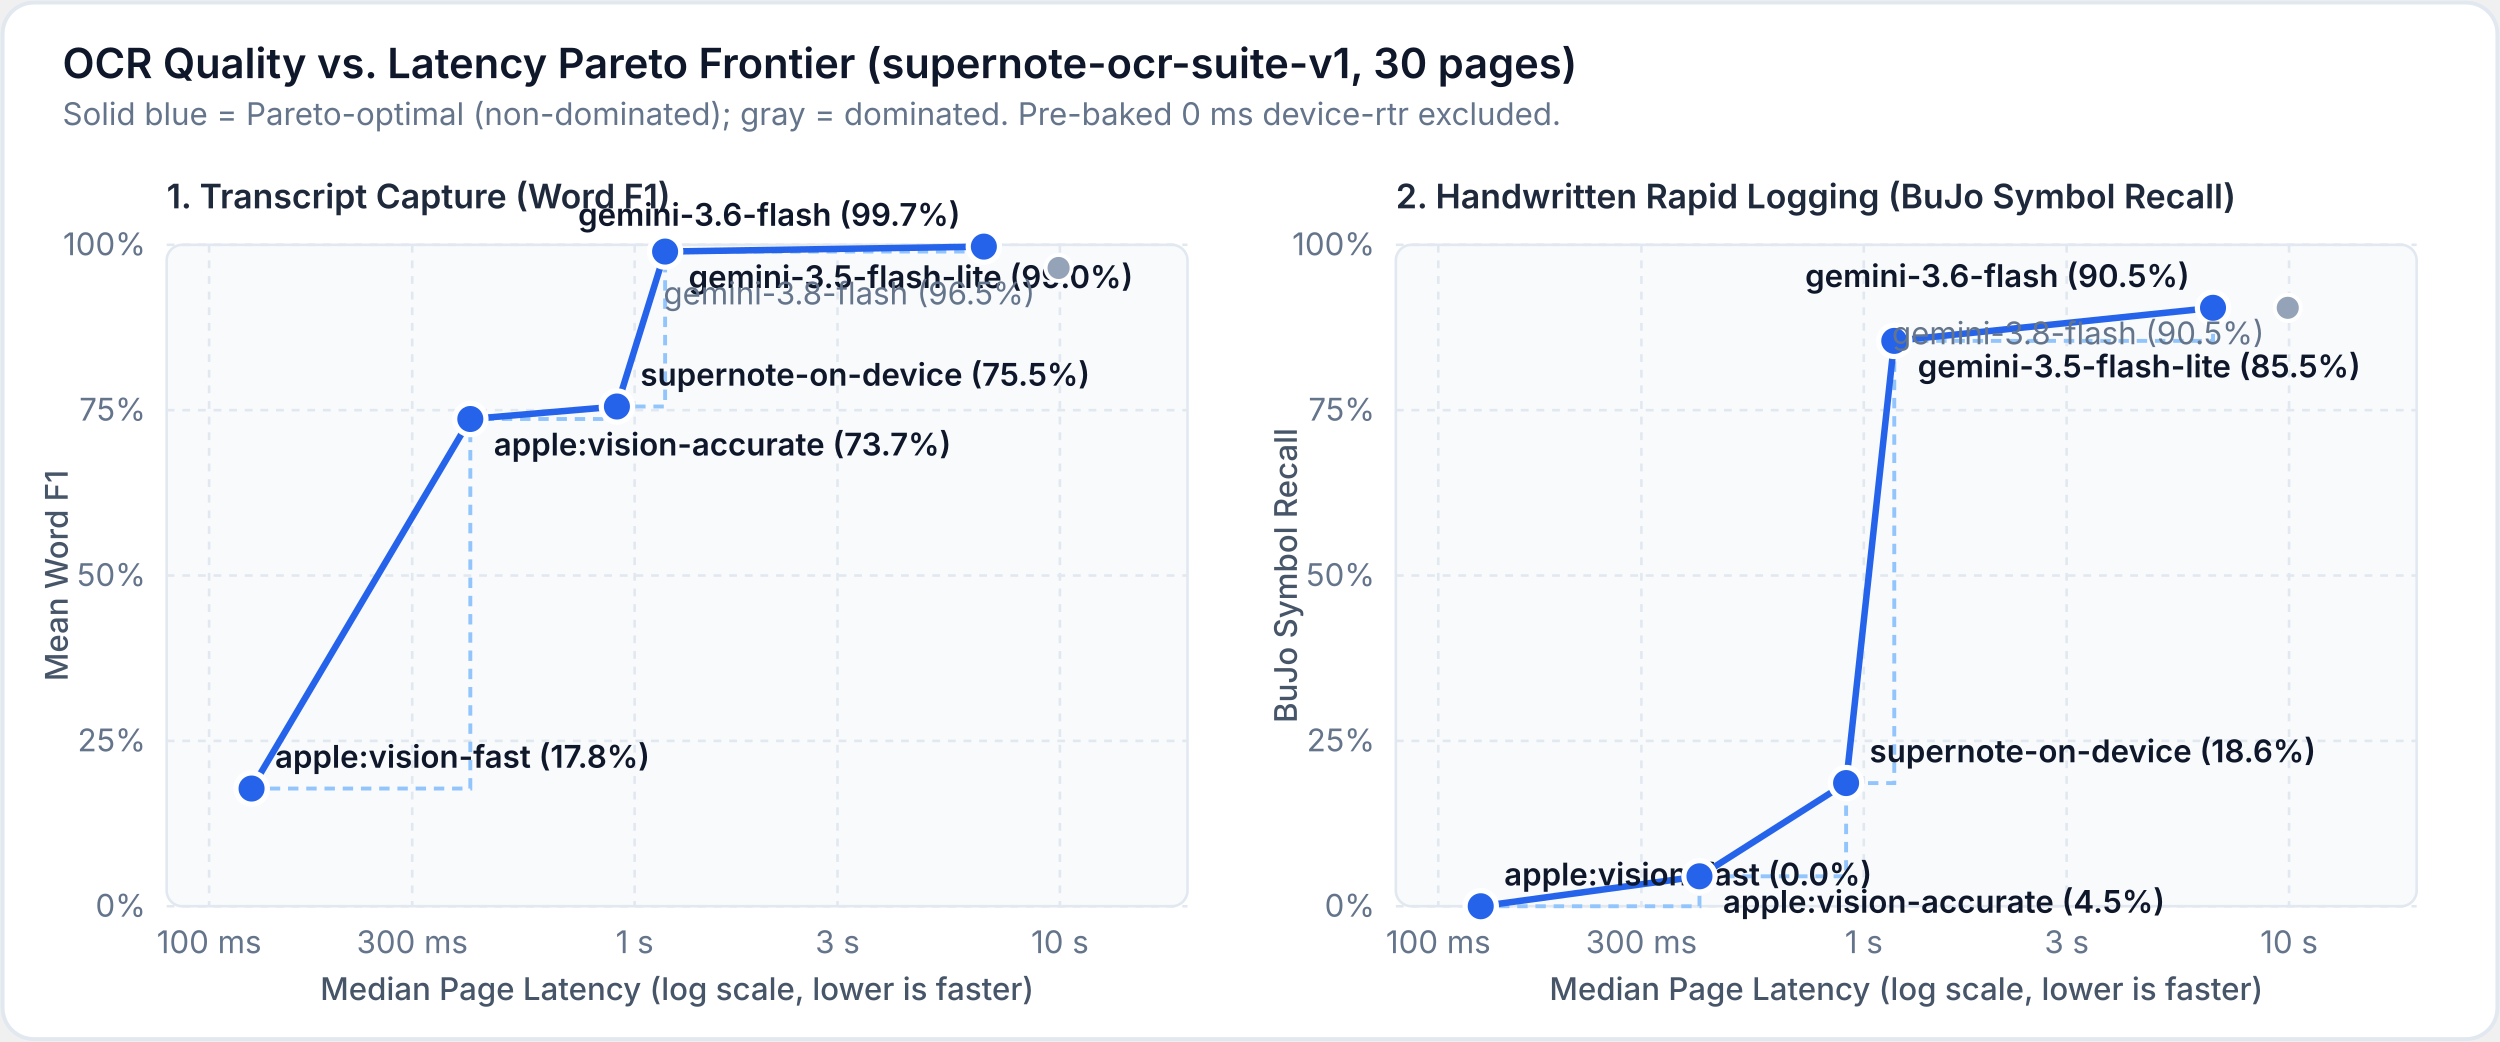
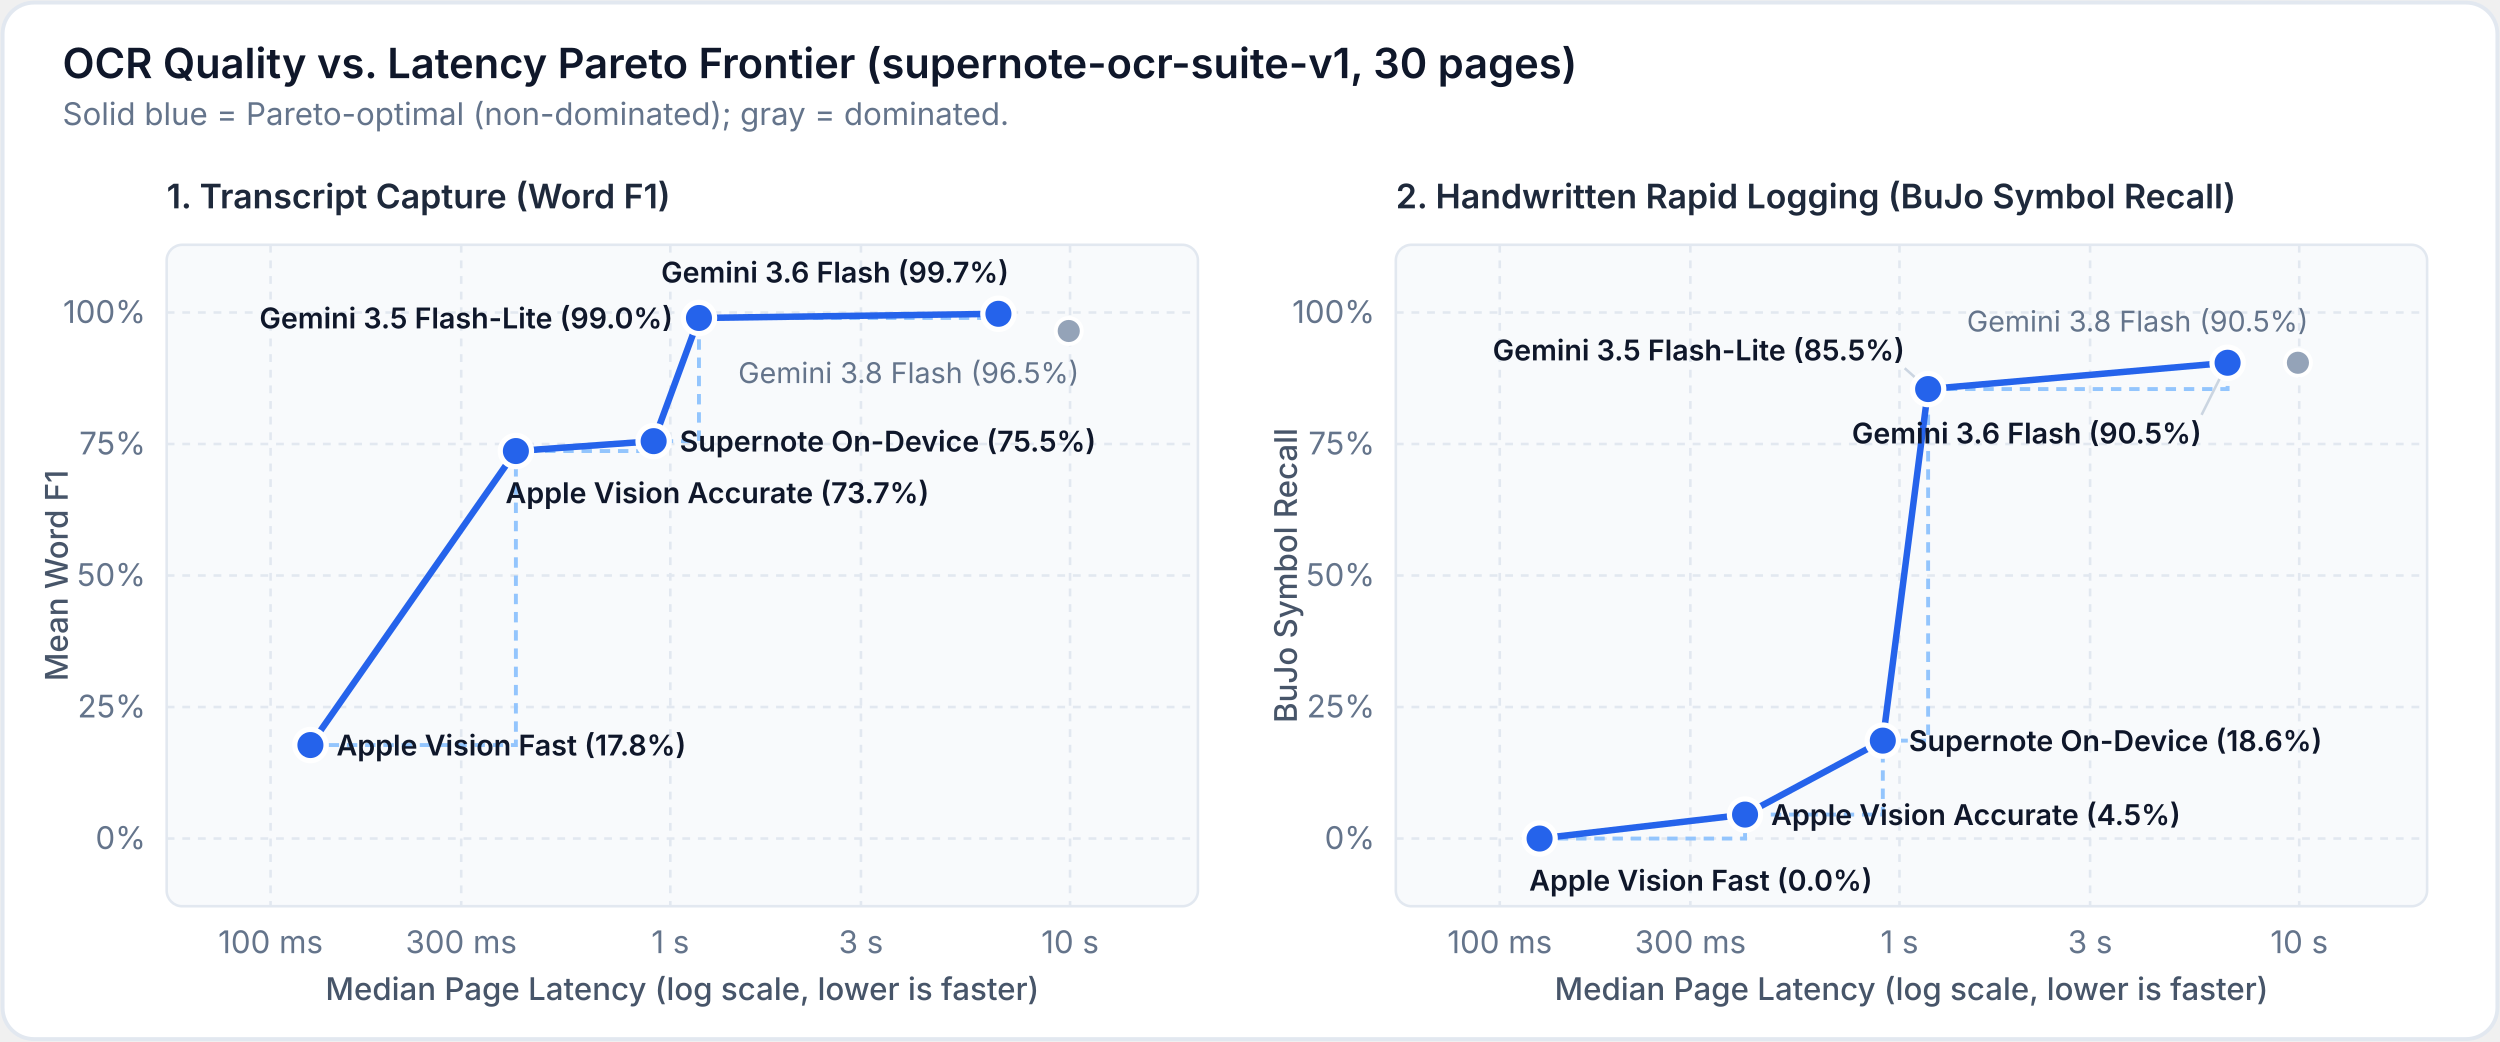
<svg xmlns="http://www.w3.org/2000/svg" viewBox="0 0 960 400" width="960" height="400" role="img" aria-label="OCR Accuracy vs Latency Pareto Frontier">
  <style>
    .card { fill: #ffffff; stroke: #e2e8f0; stroke-width: 1.5; }
    .plot-bg { fill: #f8fafc; stroke: #e2e8f0; stroke-width: 1; }
    .grid { stroke: #e2e8f0; stroke-width: 1; stroke-dasharray: 3 3; }
    .title { font: 600 16px -apple-system, BlinkMacSystemFont, 'Segoe UI', sans-serif; fill: #0f172a; }
    .subtitle { font: 400 12px -apple-system, BlinkMacSystemFont, 'Segoe UI', sans-serif; fill: #64748b; }
    .panel-title { font: 600 13px -apple-system, BlinkMacSystemFont, 'Segoe UI', sans-serif; fill: #1e293b; }
    .axis-label { font: 500 12px -apple-system, BlinkMacSystemFont, 'Segoe UI', sans-serif; fill: #475569; }
    .tick { font: 400 12px -apple-system, BlinkMacSystemFont, 'Segoe UI', sans-serif; fill: #64748b; }
    .frontier-step { fill: none; stroke: #93c5fd; stroke-width: 1.5; stroke-dasharray: 4 3; }
    .frontier-line { fill: none; stroke: #2563eb; stroke-width: 2.5; }
+     .leader { stroke: #cbd5e1; stroke-width: 1; }
    .pt-pareto { fill: #2563eb; stroke: #ffffff; stroke-width: 2; }
    .pt-dom { fill: #94a3b8; stroke: #ffffff; stroke-width: 1.5; }
-     .lbl-pareto { font: 600 12px -apple-system, BlinkMacSystemFont, 'Segoe UI', sans-serif; fill: #0f172a; }
-     .lbl-dom { font: 400 12px -apple-system, BlinkMacSystemFont, 'Segoe UI', sans-serif; fill: #64748b; }
+     .lbl-pareto { font: 600 11px -apple-system, BlinkMacSystemFont, 'Segoe UI', sans-serif; fill: #0f172a; }
+     .lbl-dom { font: 400 11px -apple-system, BlinkMacSystemFont, 'Segoe UI', sans-serif; fill: #64748b; }
    @media (prefers-color-scheme: dark) {
      .card { fill: #0f172a; stroke: #334155; }
      .plot-bg { fill: #1e293b; stroke: #334155; }
      .grid { stroke: #334155; }
      .title, .panel-title, .lbl-pareto { fill: #f8fafc; }
      .subtitle, .axis-label, .tick, .lbl-dom { fill: #94a3b8; }
      .frontier-step { stroke: #1d4ed8; }
      .frontier-line { stroke: #60a5fa; }
+       .leader { stroke: #475569; }
      .pt-pareto { fill: #60a5fa; stroke: #0f172a; }
      .pt-dom { fill: #64748b; stroke: #0f172a; }
    }
  </style>
  <rect x="1" y="1" width="958" height="398" rx="12" class="card" />
  <text x="24" y="30" class="title">OCR Quality vs. Latency Pareto Frontier (supernote-ocr-suite-v1, 30 pages)</text>
-   <text x="24" y="48" class="subtitle">Solid blue = Pareto-optimal (non-dominated); gray = dominated. Pre-baked 0 ms device-rtr excluded.</text>
+   <text x="24" y="48" class="subtitle">Solid blue = Pareto-optimal (non-dominated); gray = dominated.</text>
  <text x="64.0" y="80.0" class="panel-title">1. Transcript Capture (Word F1)</text>
-   <rect x="64.0" y="94.0" width="392.0" height="254.0" class="plot-bg" rx="6" />
-   <line x1="64.0" y1="348.0" x2="456.0" y2="348.0" class="grid" />
-   <text x="56.0" y="352.0" text-anchor="end" class="tick">0%</text>
-   <line x1="64.0" y1="284.5" x2="456.0" y2="284.5" class="grid" />
-   <text x="56.0" y="288.5" text-anchor="end" class="tick">25%</text>
-   <line x1="64.0" y1="221.0" x2="456.0" y2="221.0" class="grid" />
+   <rect x="64.0" y="94.0" width="396.0" height="254.0" class="plot-bg" rx="6" />
+   <line x1="64.0" y1="322.0" x2="460.0" y2="322.0" class="grid" />
+   <text x="56.0" y="326.0" text-anchor="end" class="tick">0%</text>
+   <line x1="64.0" y1="271.5" x2="460.0" y2="271.5" class="grid" />
+   <text x="56.0" y="275.5" text-anchor="end" class="tick">25%</text>
+   <line x1="64.0" y1="221.0" x2="460.0" y2="221.0" class="grid" />
  <text x="56.0" y="225.0" text-anchor="end" class="tick">50%</text>
-   <line x1="64.0" y1="157.5" x2="456.0" y2="157.5" class="grid" />
-   <text x="56.0" y="161.5" text-anchor="end" class="tick">75%</text>
-   <line x1="64.0" y1="94.0" x2="456.0" y2="94.0" class="grid" />
-   <text x="56.0" y="98.0" text-anchor="end" class="tick">100%</text>
-   <line x1="80.3" y1="94.0" x2="80.3" y2="348.0" class="grid" />
-   <text x="80.3" y="366.0" text-anchor="middle" class="tick">100 ms</text>
-   <line x1="158.3" y1="94.0" x2="158.3" y2="348.0" class="grid" />
-   <text x="158.3" y="366.0" text-anchor="middle" class="tick">300 ms</text>
-   <line x1="243.7" y1="94.0" x2="243.7" y2="348.0" class="grid" />
-   <text x="243.7" y="366.0" text-anchor="middle" class="tick">1 s</text>
-   <line x1="321.6" y1="94.0" x2="321.6" y2="348.0" class="grid" />
-   <text x="321.6" y="366.0" text-anchor="middle" class="tick">3 s</text>
-   <line x1="407.0" y1="94.0" x2="407.0" y2="348.0" class="grid" />
-   <text x="407.0" y="366.0" text-anchor="middle" class="tick">10 s</text>
-   <text x="260.0" y="384.0" text-anchor="middle" class="axis-label">Median Page Latency (log scale, lower is faster)</text>
+   <line x1="64.0" y1="170.5" x2="460.0" y2="170.5" class="grid" />
+   <text x="56.0" y="174.5" text-anchor="end" class="tick">75%</text>
+   <line x1="64.0" y1="120.0" x2="460.0" y2="120.0" class="grid" />
+   <text x="56.0" y="124.0" text-anchor="end" class="tick">100%</text>
+   <line x1="103.9" y1="94.0" x2="103.9" y2="348.0" class="grid" />
+   <text x="103.9" y="366.0" text-anchor="middle" class="tick">100 ms</text>
+   <line x1="177.1" y1="94.0" x2="177.1" y2="348.0" class="grid" />
+   <text x="177.1" y="366.0" text-anchor="middle" class="tick">300 ms</text>
+   <line x1="257.4" y1="94.0" x2="257.4" y2="348.0" class="grid" />
+   <text x="257.4" y="366.0" text-anchor="middle" class="tick">1 s</text>
+   <line x1="330.6" y1="94.0" x2="330.6" y2="348.0" class="grid" />
+   <text x="330.6" y="366.0" text-anchor="middle" class="tick">3 s</text>
+   <line x1="410.9" y1="94.0" x2="410.9" y2="348.0" class="grid" />
+   <text x="410.9" y="366.0" text-anchor="middle" class="tick">10 s</text>
+   <text x="262.0" y="384.0" text-anchor="middle" class="axis-label">Median Page Latency (log scale, lower is faster)</text>
  <text x="26.0" y="221.0" text-anchor="middle" transform="rotate(-90 26.0 221.0)" class="axis-label">Mean Word F1</text>
-   <polyline points="96.6,302.8 180.6,302.8 180.6,160.9 236.9,160.9 236.9,156.1 255.4,156.1 255.4,96.6 377.8,96.6 377.8,94.7" class="frontier-step" />
-   <polyline points="96.6,302.8 180.6,160.9 236.9,156.1 255.4,96.6 377.8,94.7" class="frontier-line" />
-   <circle cx="96.6" cy="302.8" r="6.0" class="pt-pareto" />
-   <text x="105.6" y="294.8" text-anchor="start" class="lbl-pareto">apple:vision-fast (17.8%)</text>
-   <circle cx="180.6" cy="160.9" r="6.0" class="pt-pareto" />
-   <text x="189.6" y="174.9" text-anchor="start" class="lbl-pareto">apple:vision-accurate (73.7%)</text>
-   <circle cx="236.9" cy="156.1" r="6.0" class="pt-pareto" />
-   <text x="245.9" y="148.1" text-anchor="start" class="lbl-pareto">supernote-on-device (75.5%)</text>
-   <circle cx="255.4" cy="96.6" r="6.0" class="pt-pareto" />
-   <text x="264.4" y="110.6" text-anchor="start" class="lbl-pareto">gemini-3.5-flash-lite (99.0%)</text>
-   <circle cx="377.8" cy="94.7" r="6.0" class="pt-pareto" />
-   <text x="368.8" y="86.7" text-anchor="end" class="lbl-pareto">gemini-3.6-flash (99.7%)</text>
-   <circle cx="406.5" cy="102.9" r="5.0" class="pt-dom" />
-   <text x="397.5" y="116.9" text-anchor="end" class="lbl-dom">gemini-3.8-flash (96.5%)</text>
+   <polyline points="119.2,286.1 198.1,286.1 198.1,173.2 251.0,173.2 251.0,169.4 268.4,169.4 268.4,122.1 383.4,122.1 383.4,120.5" class="frontier-step" />
+   <polyline points="119.2,286.1 198.1,173.2 251.0,169.4 268.4,122.1 383.4,120.5" class="frontier-line" />
+   <circle cx="119.2" cy="286.1" r="6.0" class="pt-pareto" />
+   <circle cx="198.1" cy="173.2" r="6.0" class="pt-pareto" />
+   <circle cx="251.0" cy="169.4" r="6.0" class="pt-pareto" />
+   <circle cx="268.4" cy="122.1" r="6.0" class="pt-pareto" />
+   <circle cx="383.4" cy="120.5" r="6.0" class="pt-pareto" />
+   <circle cx="410.4" cy="127.1" r="5.0" class="pt-dom" />
+   <text x="129.2" y="290.1" text-anchor="start" class="lbl-pareto">Apple Vision Fast (17.8%)</text>
+   <text x="194.1" y="193.2" text-anchor="start" class="lbl-pareto">Apple Vision Accurate (73.7%)</text>
+   <text x="261.0" y="173.4" text-anchor="start" class="lbl-pareto">Supernote On-Device (75.5%)</text>
+   <text x="258.4" y="126.1" text-anchor="end" class="lbl-pareto">Gemini 3.5 Flash-Lite (99.0%)</text>
+   <text x="387.4" y="108.5" text-anchor="end" class="lbl-pareto">Gemini 3.6 Flash (99.7%)</text>
+   <text x="414.4" y="147.1" text-anchor="end" class="lbl-dom">Gemini 3.8 Flash (96.5%)</text>
  <text x="536.0" y="80.0" class="panel-title">2. Handwritten Rapid Logging (BuJo Symbol Recall)</text>
-   <rect x="536.0" y="94.0" width="392.0" height="254.0" class="plot-bg" rx="6" />
-   <line x1="536.0" y1="348.0" x2="928.0" y2="348.0" class="grid" />
-   <text x="528.0" y="352.0" text-anchor="end" class="tick">0%</text>
-   <line x1="536.0" y1="284.5" x2="928.0" y2="284.5" class="grid" />
-   <text x="528.0" y="288.5" text-anchor="end" class="tick">25%</text>
-   <line x1="536.0" y1="221.0" x2="928.0" y2="221.0" class="grid" />
+   <rect x="536.0" y="94.0" width="396.0" height="254.0" class="plot-bg" rx="6" />
+   <line x1="536.0" y1="322.0" x2="932.0" y2="322.0" class="grid" />
+   <text x="528.0" y="326.0" text-anchor="end" class="tick">0%</text>
+   <line x1="536.0" y1="271.5" x2="932.0" y2="271.5" class="grid" />
+   <text x="528.0" y="275.5" text-anchor="end" class="tick">25%</text>
+   <line x1="536.0" y1="221.0" x2="932.0" y2="221.0" class="grid" />
  <text x="528.0" y="225.0" text-anchor="end" class="tick">50%</text>
-   <line x1="536.0" y1="157.5" x2="928.0" y2="157.5" class="grid" />
-   <text x="528.0" y="161.5" text-anchor="end" class="tick">75%</text>
-   <line x1="536.0" y1="94.0" x2="928.0" y2="94.0" class="grid" />
-   <text x="528.0" y="98.0" text-anchor="end" class="tick">100%</text>
-   <line x1="552.3" y1="94.0" x2="552.3" y2="348.0" class="grid" />
-   <text x="552.3" y="366.0" text-anchor="middle" class="tick">100 ms</text>
-   <line x1="630.3" y1="94.0" x2="630.3" y2="348.0" class="grid" />
-   <text x="630.3" y="366.0" text-anchor="middle" class="tick">300 ms</text>
-   <line x1="715.7" y1="94.0" x2="715.7" y2="348.0" class="grid" />
-   <text x="715.7" y="366.0" text-anchor="middle" class="tick">1 s</text>
-   <line x1="793.6" y1="94.0" x2="793.6" y2="348.0" class="grid" />
-   <text x="793.6" y="366.0" text-anchor="middle" class="tick">3 s</text>
-   <line x1="879.0" y1="94.0" x2="879.0" y2="348.0" class="grid" />
-   <text x="879.0" y="366.0" text-anchor="middle" class="tick">10 s</text>
-   <text x="732.0" y="384.0" text-anchor="middle" class="axis-label">Median Page Latency (log scale, lower is faster)</text>
+   <line x1="536.0" y1="170.5" x2="932.0" y2="170.5" class="grid" />
+   <text x="528.0" y="174.5" text-anchor="end" class="tick">75%</text>
+   <line x1="536.0" y1="120.0" x2="932.0" y2="120.0" class="grid" />
+   <text x="528.0" y="124.0" text-anchor="end" class="tick">100%</text>
+   <line x1="575.9" y1="94.0" x2="575.9" y2="348.0" class="grid" />
+   <text x="575.9" y="366.0" text-anchor="middle" class="tick">100 ms</text>
+   <line x1="649.1" y1="94.0" x2="649.1" y2="348.0" class="grid" />
+   <text x="649.1" y="366.0" text-anchor="middle" class="tick">300 ms</text>
+   <line x1="729.4" y1="94.0" x2="729.4" y2="348.0" class="grid" />
+   <text x="729.4" y="366.0" text-anchor="middle" class="tick">1 s</text>
+   <line x1="802.6" y1="94.0" x2="802.6" y2="348.0" class="grid" />
+   <text x="802.6" y="366.0" text-anchor="middle" class="tick">3 s</text>
+   <line x1="882.9" y1="94.0" x2="882.9" y2="348.0" class="grid" />
+   <text x="882.9" y="366.0" text-anchor="middle" class="tick">10 s</text>
+   <text x="734.0" y="384.0" text-anchor="middle" class="axis-label">Median Page Latency (log scale, lower is faster)</text>
  <text x="498.0" y="221.0" text-anchor="middle" transform="rotate(-90 498.0 221.0)" class="axis-label">BuJo Symbol Recall</text>
-   <polyline points="568.6,348.0 652.6,348.0 652.6,336.5 708.9,336.5 708.9,300.7 727.4,300.7 727.4,130.9 849.8,130.9 849.8,118.2" class="frontier-step" />
-   <polyline points="568.6,348.0 652.6,336.5 708.9,300.7 727.4,130.9 849.8,118.2" class="frontier-line" />
-   <circle cx="568.6" cy="348.0" r="6.0" class="pt-pareto" />
-   <text x="577.6" y="340.0" text-anchor="start" class="lbl-pareto">apple:vision-fast (0.0%)</text>
-   <circle cx="652.6" cy="336.5" r="6.0" class="pt-pareto" />
-   <text x="661.6" y="350.5" text-anchor="start" class="lbl-pareto">apple:vision-accurate (4.5%)</text>
-   <circle cx="708.9" cy="300.7" r="6.0" class="pt-pareto" />
-   <text x="717.9" y="292.7" text-anchor="start" class="lbl-pareto">supernote-on-device (18.6%)</text>
-   <circle cx="727.4" cy="130.9" r="6.0" class="pt-pareto" />
-   <text x="736.4" y="144.9" text-anchor="start" class="lbl-pareto">gemini-3.5-flash-lite (85.5%)</text>
-   <circle cx="849.8" cy="118.2" r="6.0" class="pt-pareto" />
-   <text x="840.8" y="110.2" text-anchor="end" class="lbl-pareto">gemini-3.6-flash (90.5%)</text>
-   <circle cx="878.5" cy="118.2" r="5.0" class="pt-dom" />
-   <text x="869.5" y="132.2" text-anchor="end" class="lbl-dom">gemini-3.8-flash (90.5%)</text>
+   <polyline points="591.2,322.0 670.1,322.0 670.1,312.8 723.0,312.8 723.0,284.4 740.4,284.4 740.4,149.4 855.4,149.4 855.4,139.3" class="frontier-step" />
+   <polyline points="591.2,322.0 670.1,312.8 723.0,284.4 740.4,149.4 855.4,139.3" class="frontier-line" />
+   <line x1="740.4" y1="149.4" x2="731.4" y2="141.4" class="leader" />
+   <line x1="855.4" y1="139.3" x2="845.4" y2="159.3" class="leader" />
+   <circle cx="591.2" cy="322.0" r="6.0" class="pt-pareto" />
+   <circle cx="670.1" cy="312.8" r="6.0" class="pt-pareto" />
+   <circle cx="723.0" cy="284.4" r="6.0" class="pt-pareto" />
+   <circle cx="740.4" cy="149.4" r="6.0" class="pt-pareto" />
+   <circle cx="855.4" cy="139.3" r="6.0" class="pt-pareto" />
+   <circle cx="882.4" cy="139.3" r="5.0" class="pt-dom" />
+   <text x="587.2" y="342.0" text-anchor="start" class="lbl-pareto">Apple Vision Fast (0.0%)</text>
+   <text x="680.1" y="316.8" text-anchor="start" class="lbl-pareto">Apple Vision Accurate (4.5%)</text>
+   <text x="733.0" y="288.4" text-anchor="start" class="lbl-pareto">Supernote On-Device (18.6%)</text>
+   <text x="731.4" y="138.4" text-anchor="end" class="lbl-pareto">Gemini 3.5 Flash-Lite (85.5%)</text>
+   <text x="845.4" y="170.3" text-anchor="end" class="lbl-pareto">Gemini 3.6 Flash (90.5%)</text>
+   <text x="886.4" y="127.3" text-anchor="end" class="lbl-dom">Gemini 3.8 Flash (90.5%)</text>
</svg>
